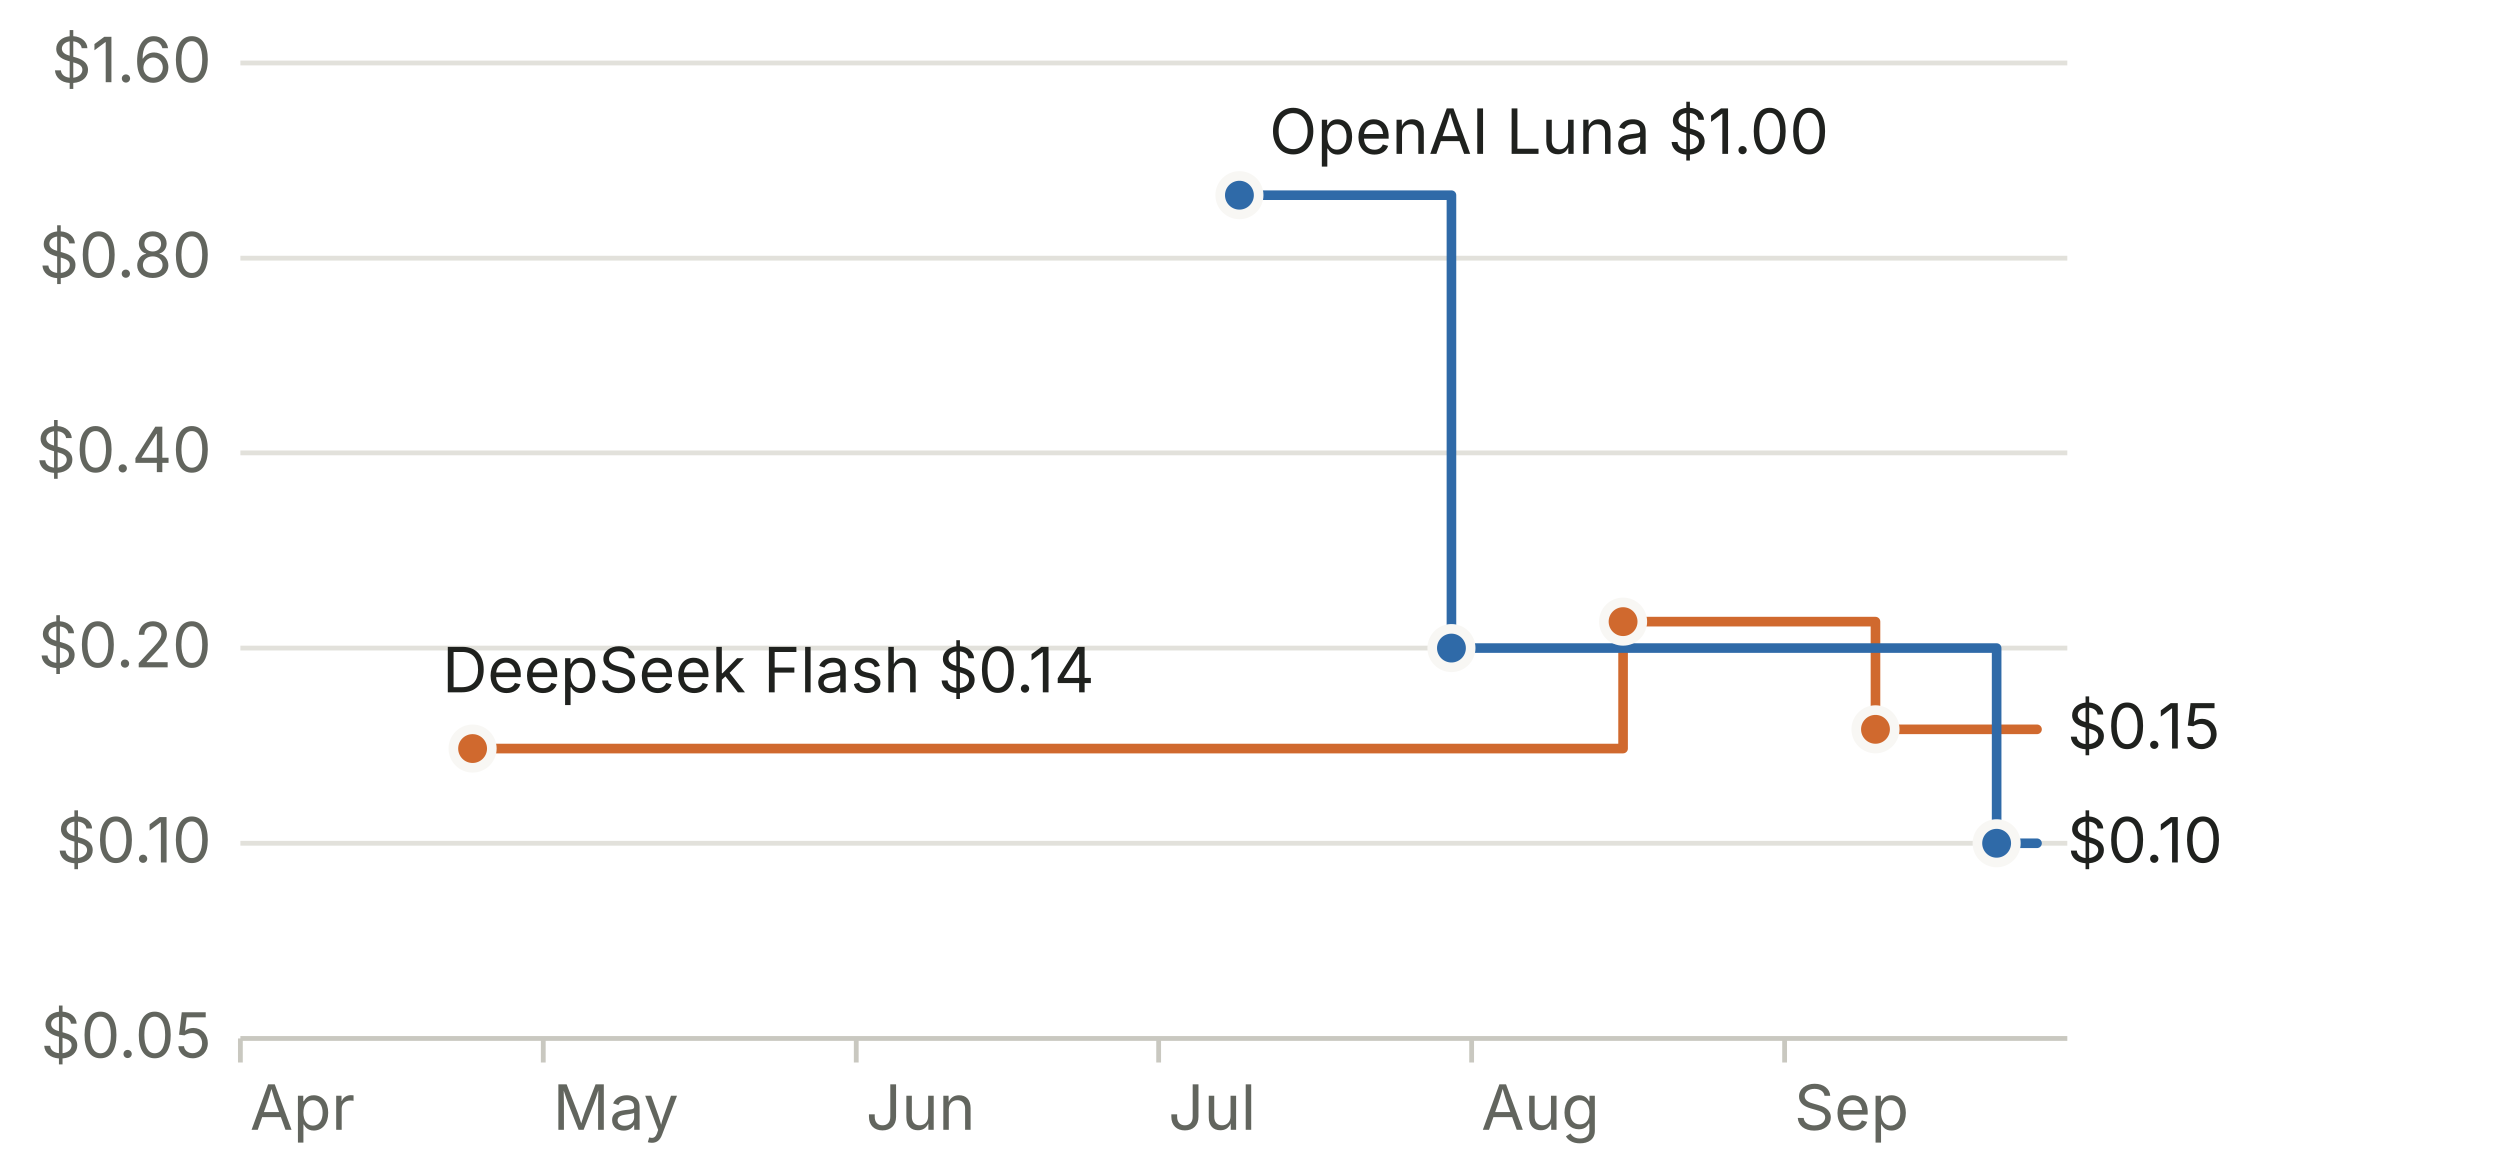
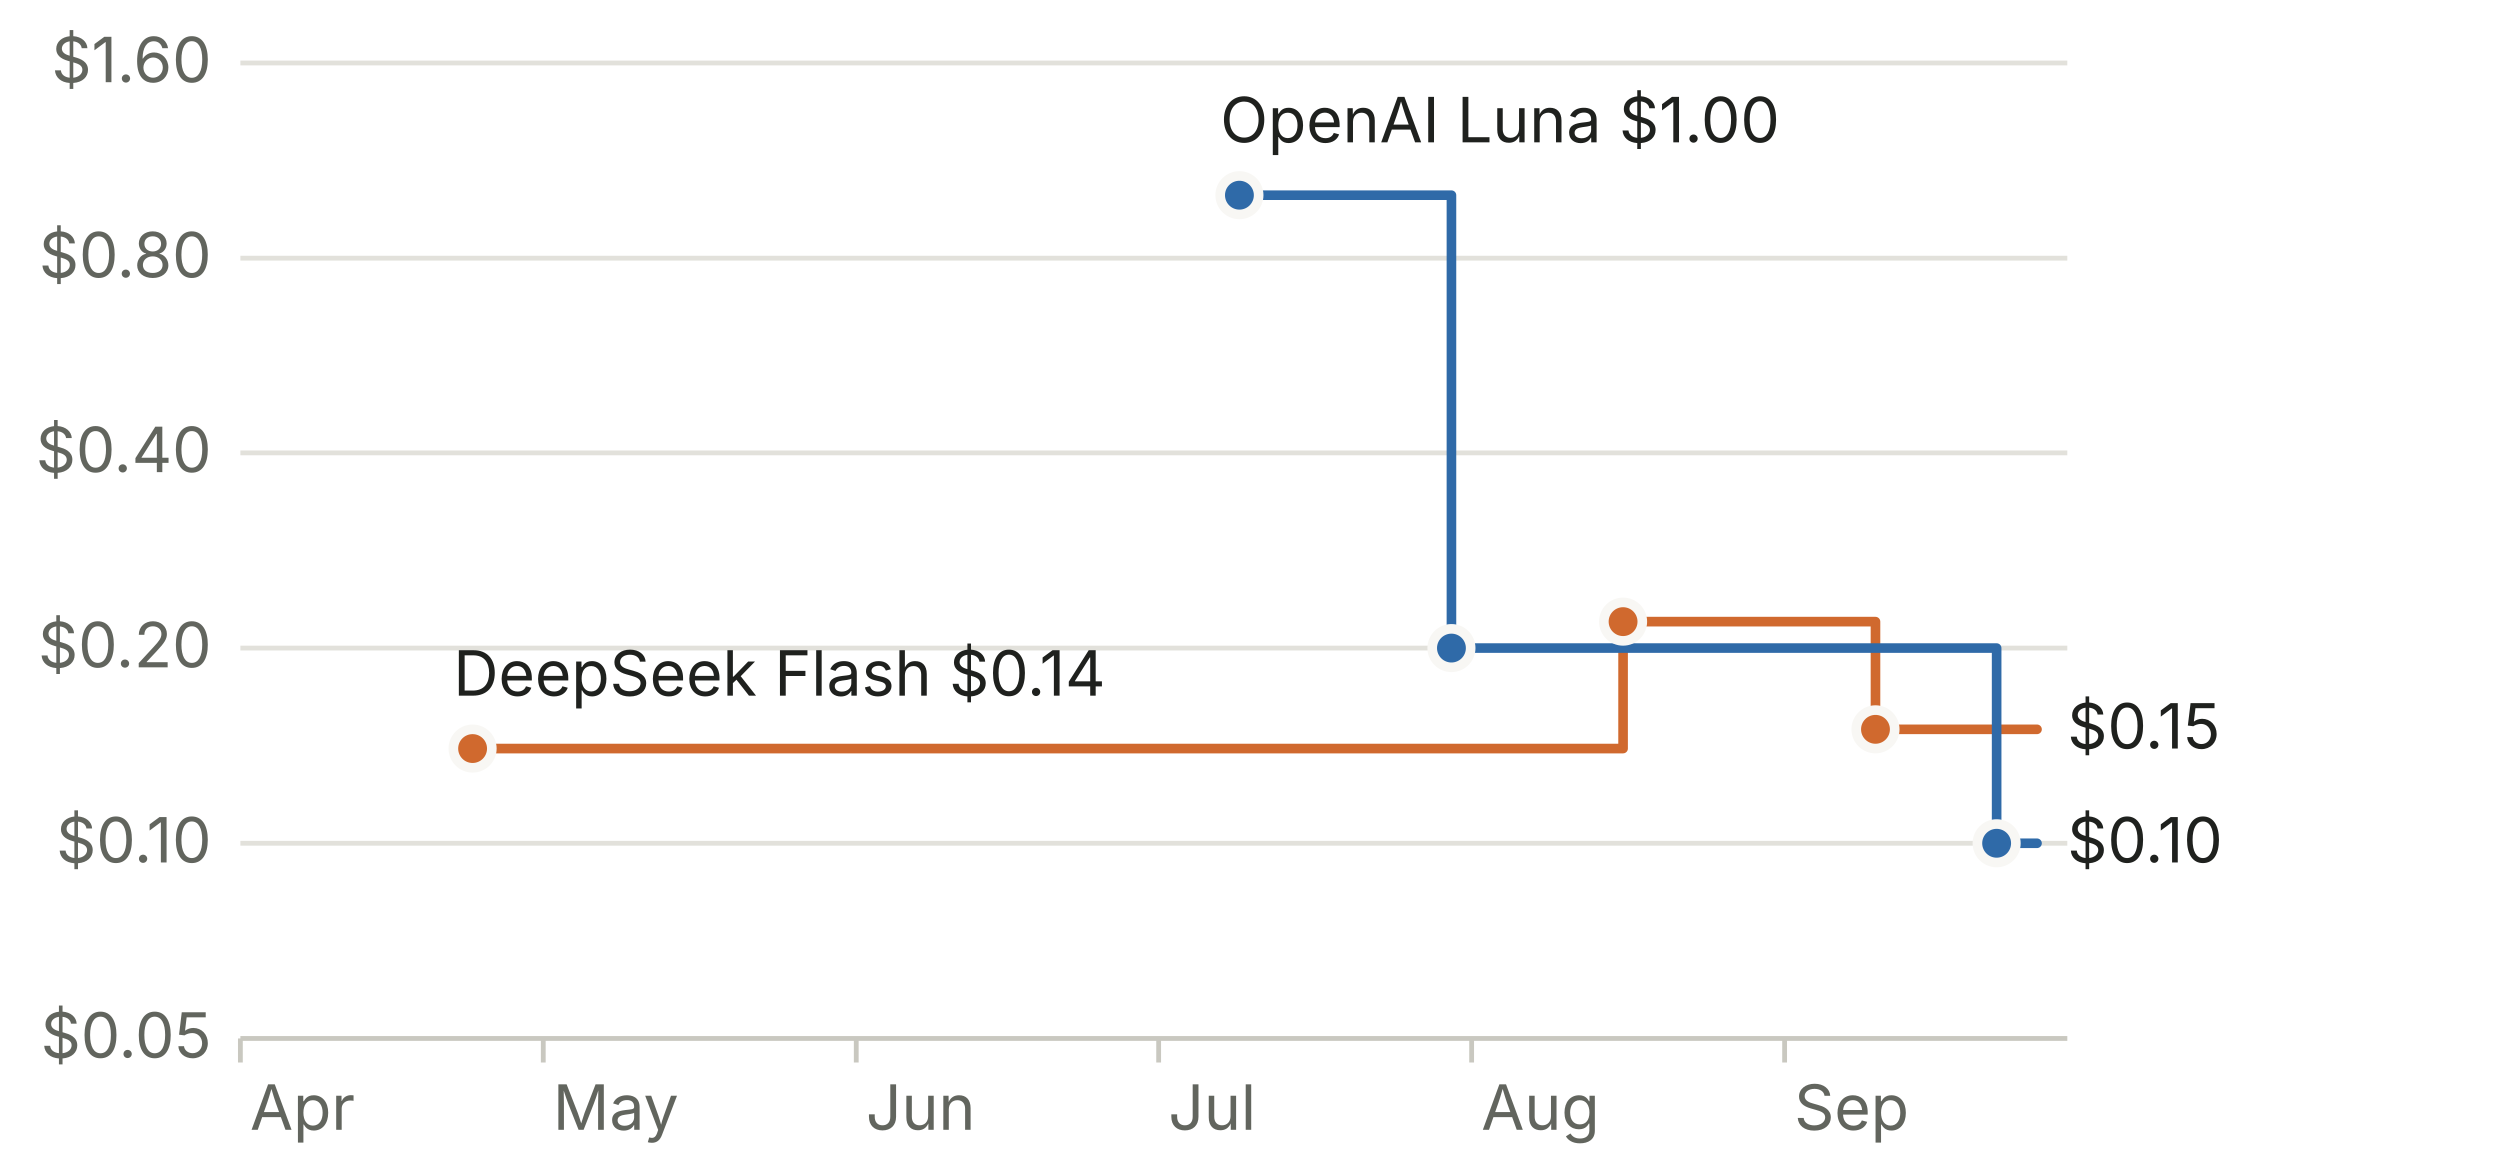
<svg xmlns="http://www.w3.org/2000/svg" viewBox="0 24 520 244" role="img" aria-labelledby="t d">
  <style>
    text { font-family: -apple-system, BlinkMacSystemFont, "Segoe UI", sans-serif; font-size: 13px; }
    .ink { fill: #1f211e; }
    .muted { fill: #62655e; }
    .grid { stroke: #e2e1db; }
    .base { stroke: #c9c8c0; }
    .luna { stroke: #2f6aa8; }
    .luna-fill { fill: #2f6aa8; }
    .flash { stroke: #d0692e; }
    .flash-fill { fill: #d0692e; }
    .ring { stroke: #f8f7f4; }
    @media (prefers-color-scheme: dark) {
      .ink { fill: #e9e8e2; }
      .muted { fill: #9da199; }
      .grid { stroke: #2e312d; }
      .base { stroke: #3e413c; }
      .luna { stroke: #4a8ad6; }
      .luna-fill { fill: #4a8ad6; }
      .flash { stroke: #dc6e35; }
      .flash-fill { fill: #dc6e35; }
      .ring { stroke: #181a18; }
    }
  </style>
  <g fill="none" stroke-width="1">
    <line class="grid" x1="50" x2="430" y1="37.1" y2="37.1" />
    <line class="grid" x1="50" x2="430" y1="77.7" y2="77.7" />
    <line class="grid" x1="50" x2="430" y1="118.2" y2="118.2" />
    <line class="grid" x1="50" x2="430" y1="158.8" y2="158.8" />
    <line class="grid" x1="50" x2="430" y1="199.4" y2="199.4" />
    <line class="base" x1="50" x2="430" y1="240" y2="240" />
  </g>
  <g class="muted" text-anchor="end">
    <text x="44" y="41.1">$1.60</text>
    <text x="44" y="81.7">$0.80</text>
    <text x="44" y="122.2">$0.40</text>
    <text x="44" y="162.8">$0.20</text>
    <text x="44" y="203.4">$0.10</text>
    <text x="44" y="244">$0.05</text>
  </g>
  <g class="base" stroke-width="1">
    <line x1="50" x2="50" y1="240" y2="245" />
    <line x1="113" x2="113" y1="240" y2="245" />
    <line x1="178.1" x2="178.1" y1="240" y2="245" />
    <line x1="241" x2="241" y1="240" y2="245" />
    <line x1="306.1" x2="306.1" y1="240" y2="245" />
    <line x1="371.2" x2="371.2" y1="240" y2="245" />
  </g>
  <g class="muted">
    <text x="52" y="259">Apr</text>
    <text x="115" y="259">May</text>
    <text x="180.1" y="259">Jun</text>
    <text x="243" y="259">Jul</text>
    <text x="308.1" y="259">Aug</text>
    <text x="373.2" y="259">Sep</text>
  </g>
  <g fill="none" stroke-width="2" stroke-linecap="round" stroke-linejoin="round">
    <path class="flash" d="M98.3,179.7 H337.6 V153.3 H390.1 V175.7 H423.7" />
    <path class="luna" d="M257.8,64.6 H301.9 V158.8 H415.3 V199.4 H423.7" />
  </g>
  <g stroke-width="2">
    <circle class="flash-fill ring" cx="98.3" cy="179.7" r="4" />
    <circle class="flash-fill ring" cx="337.6" cy="153.3" r="4" />
    <circle class="flash-fill ring" cx="390.1" cy="175.7" r="4" />
    <circle class="luna-fill ring" cx="257.8" cy="64.6" r="4" />
    <circle class="luna-fill ring" cx="301.9" cy="158.8" r="4" />
    <circle class="luna-fill ring" cx="415.3" cy="199.4" r="4" />
  </g>
  <g class="ink">
-     <text x="264" y="56">OpenAI Luna $1.00</text>
-     <text x="92" y="168">DeepSeek Flash $0.14</text>
+     <text x="253.8" y="53.6">OpenAI Luna $1.00</text>
+     <text x="94.3" y="168.7">DeepSeek Flash $0.14</text>
    <text x="430" y="203.4">$0.10</text>
    <text x="430" y="179.7">$0.15</text>
  </g>
</svg>
